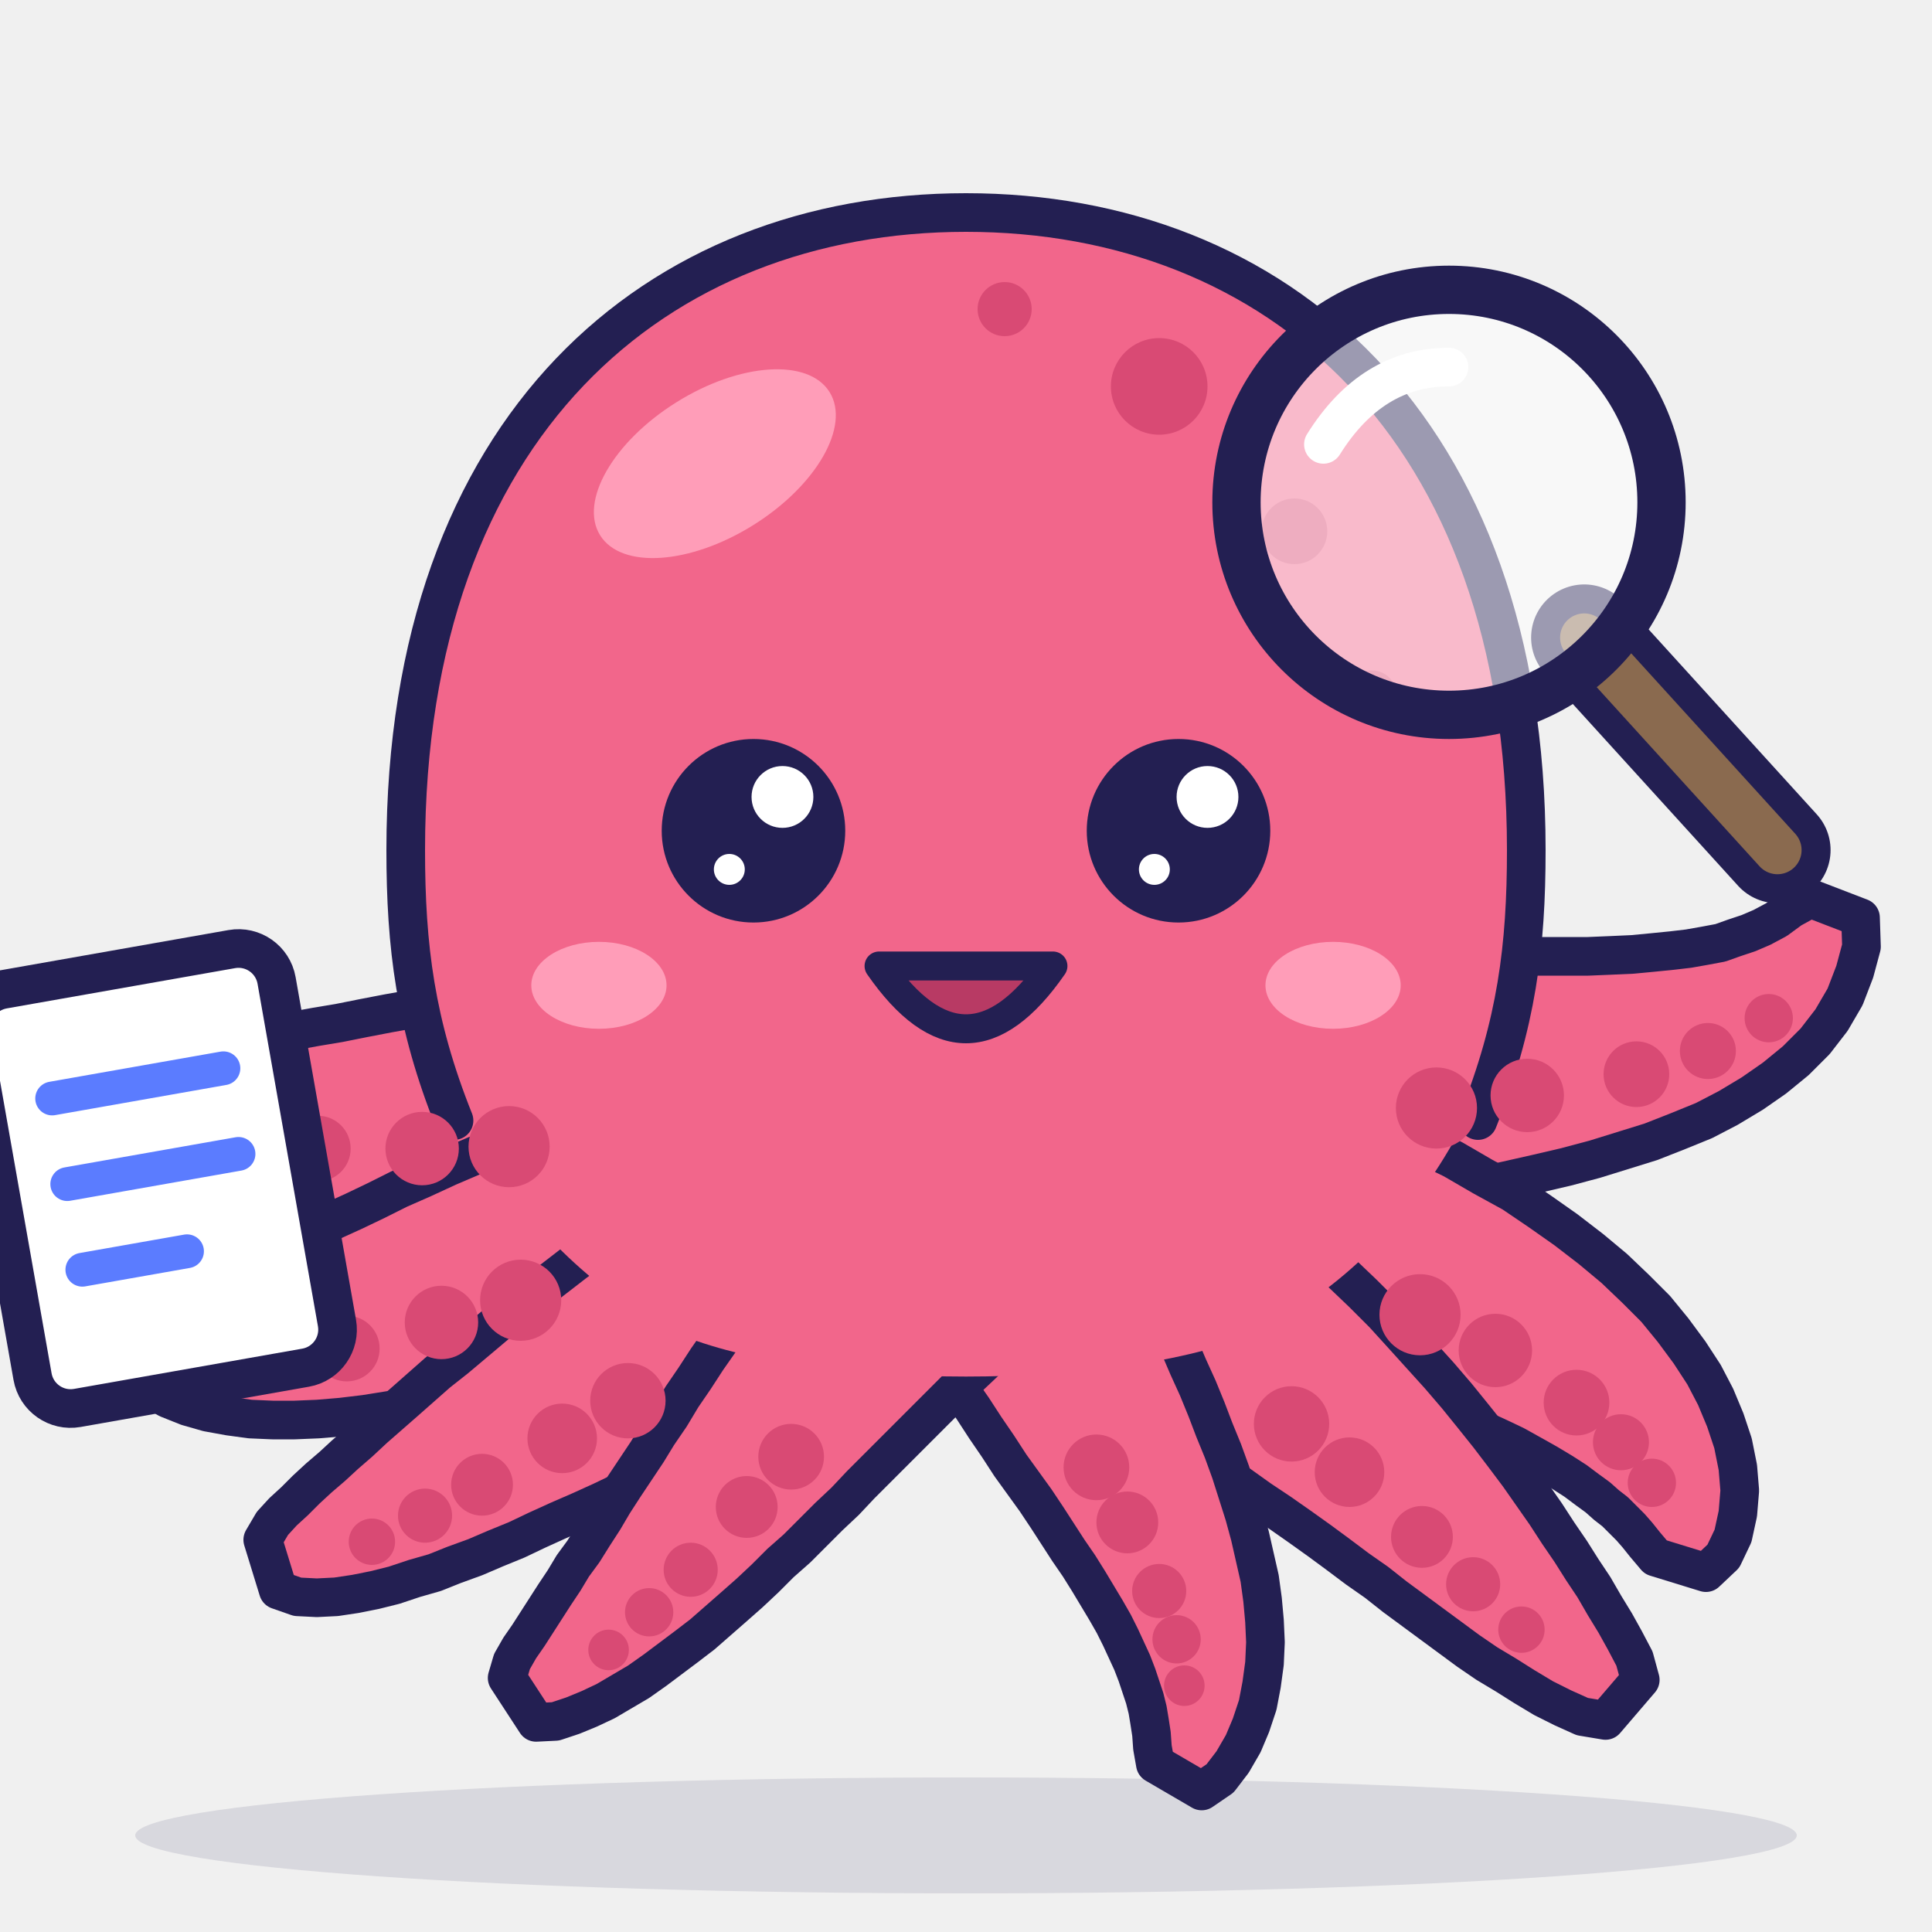
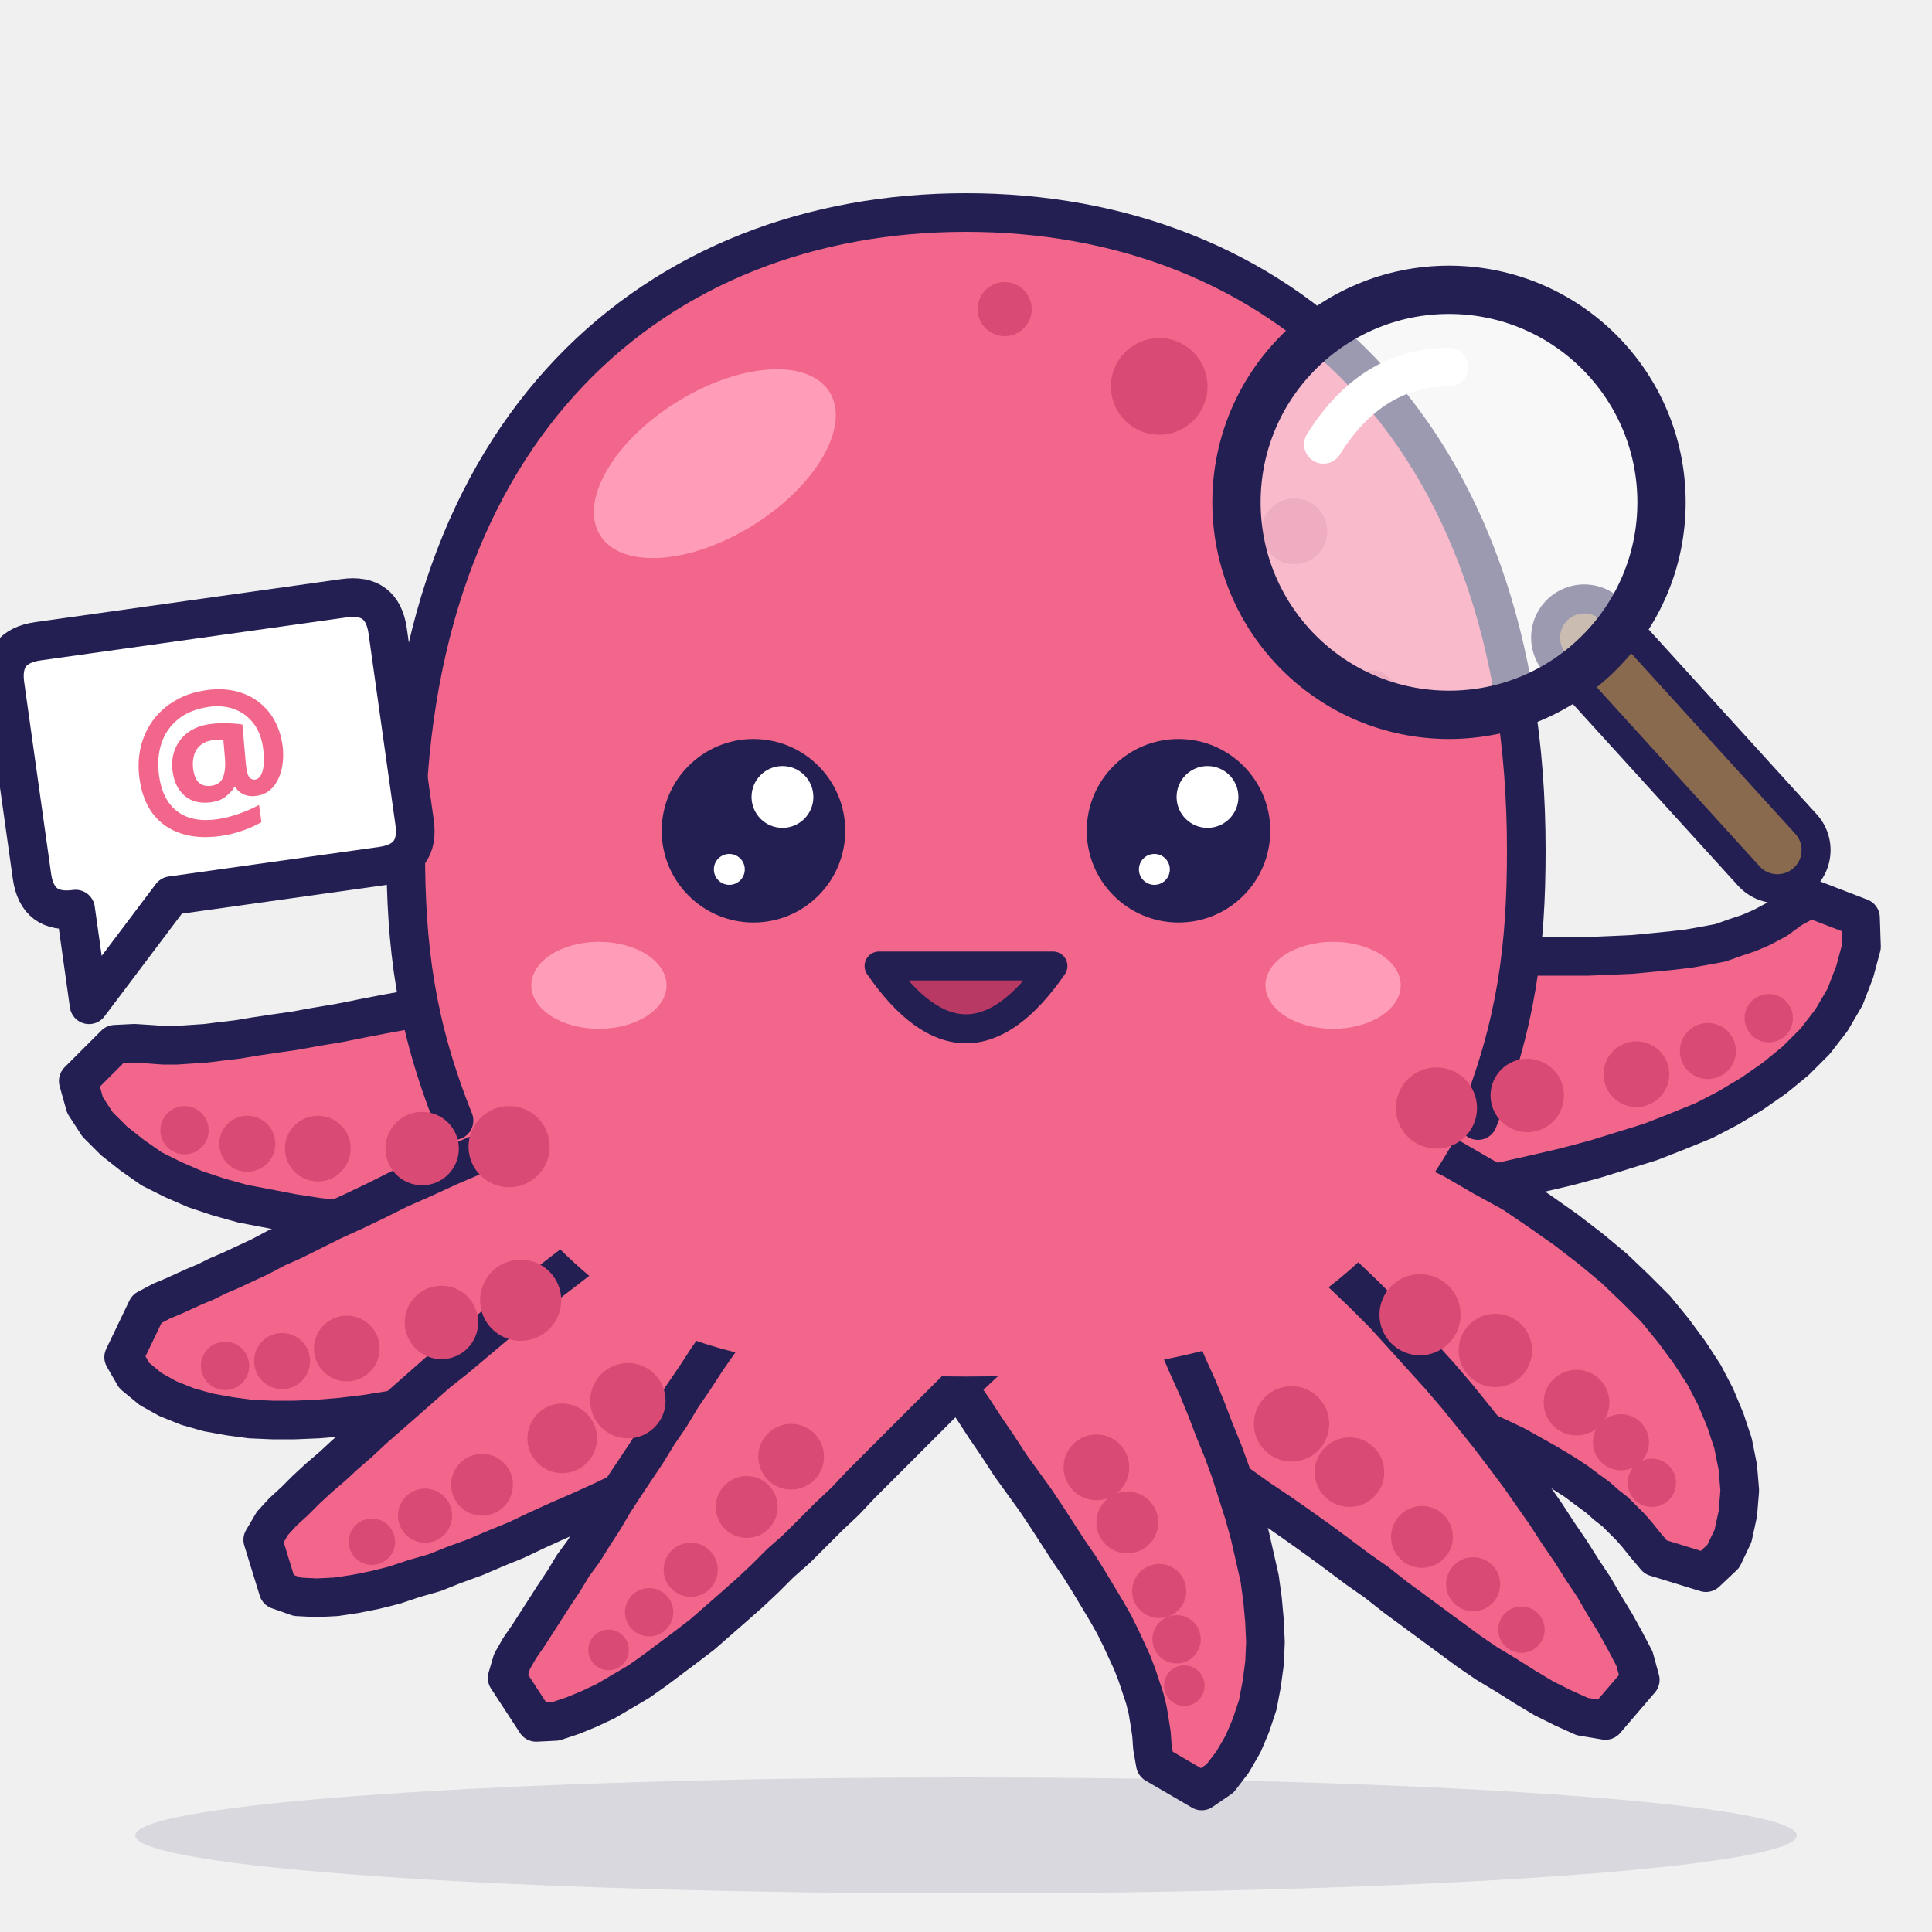
<svg xmlns="http://www.w3.org/2000/svg" viewBox="0 0 200 200" role="img" aria-label="Pouple the octopus">
  <ellipse cx="100" cy="190" rx="86" ry="6" fill="#231F52" opacity=".12" />
  <path d="M119.2 130.6 L122.7 129.6 L126.1 128.7 L129.6 127.8 L133.0 127.0 L136.3 126.3 L139.7 125.6 L143.0 124.9 L146.3 124.2 L149.6 123.6 L152.8 122.9 L156.0 122.2 L159.1 121.5 L162.1 120.8 L165.1 120.0 L168.0 119.1 L170.9 118.2 L173.7 117.1 L176.4 116.0 L178.9 114.7 L181.4 113.2 L183.7 111.6 L185.9 109.8 L187.9 107.8 L189.6 105.6 L191.0 103.2 L192.0 100.6 L192.7 98.0 L192.6 95.0 L187.4 93.0 L185.4 94.1 L183.9 95.2 L182.4 96.0 L181.0 96.6 L179.5 97.1 L178.1 97.6 L176.5 97.9 L174.8 98.2 L173.1 98.4 L171.1 98.6 L169.0 98.8 L166.8 98.9 L164.4 99.0 L161.9 99.0 L159.2 99.0 L156.4 99.0 L153.4 99.0 L150.3 99.0 L147.1 99.0 L143.7 99.1 L140.2 99.1 L136.6 99.2 L132.9 99.4 L129.1 99.6 L125.1 99.9 L121.1 100.3 L117.0 100.8 L112.8 101.4 Z" fill="#F2668B" stroke="#231F52" stroke-width="4" stroke-linejoin="round" />
  <path d="M85.7 101.1 L81.4 101.0 L77.4 100.9 L73.4 101.0 L69.5 101.2 L65.8 101.4 L62.1 101.7 L58.6 102.1 L55.2 102.5 L52.0 103.0 L48.8 103.5 L45.8 103.9 L43.0 104.4 L40.2 104.9 L37.6 105.4 L35.1 105.9 L32.7 106.3 L30.5 106.7 L28.4 107.0 L26.4 107.3 L24.6 107.6 L22.9 107.8 L21.3 108.0 L19.8 108.1 L18.3 108.2 L16.9 108.2 L15.5 108.1 L13.9 108.0 L11.9 108.1 L8.1 111.9 L8.8 114.4 L10.1 116.4 L11.8 118.1 L13.7 119.6 L15.7 121.0 L17.9 122.1 L20.2 123.1 L22.6 123.9 L25.1 124.6 L27.7 125.1 L30.3 125.6 L32.9 126.0 L35.7 126.3 L38.4 126.6 L41.2 126.8 L44.1 127.0 L47.1 127.2 L50.0 127.4 L53.1 127.6 L56.1 127.8 L59.3 128.0 L62.4 128.3 L65.6 128.6 L68.9 128.9 L72.2 129.3 L75.5 129.8 L78.9 130.3 L82.3 130.9 Z" fill="#F2668B" stroke="#231F52" stroke-width="4" stroke-linejoin="round" />
  <path d="M115.5 138.8 L119.0 139.1 L122.4 139.6 L125.7 140.0 L128.9 140.6 L132.0 141.2 L135.0 141.9 L137.9 142.6 L140.7 143.4 L143.4 144.2 L145.9 145.0 L148.4 145.9 L150.7 146.8 L152.9 147.8 L154.9 148.7 L156.8 149.6 L158.6 150.6 L160.2 151.5 L161.7 152.4 L163.1 153.3 L164.3 154.2 L165.4 155.0 L166.3 155.8 L167.2 156.5 L168.0 157.3 L168.8 158.1 L169.5 158.9 L170.3 159.9 L171.4 161.2 L176.6 162.8 L178.4 161.1 L179.4 159.0 L179.9 156.7 L180.1 154.3 L179.9 151.9 L179.4 149.4 L178.6 147.0 L177.6 144.6 L176.4 142.3 L174.9 140.0 L173.2 137.7 L171.4 135.5 L169.3 133.4 L167.1 131.3 L164.7 129.3 L162.1 127.3 L159.4 125.4 L156.6 123.5 L153.5 121.8 L150.4 120.0 L147.1 118.4 L143.7 116.8 L140.1 115.3 L136.4 113.9 L132.6 112.6 L128.7 111.4 L124.6 110.2 L120.5 109.2 Z" fill="#F2668B" stroke="#231F52" stroke-width="4" stroke-linejoin="round" />
  <path d="M79.4 109.2 L75.6 110.2 L71.8 111.3 L68.2 112.4 L64.8 113.5 L61.4 114.7 L58.2 115.9 L55.1 117.1 L52.1 118.4 L49.2 119.6 L46.4 120.8 L43.8 122.0 L41.3 123.1 L38.9 124.3 L36.6 125.4 L34.4 126.4 L32.4 127.4 L30.4 128.4 L28.6 129.2 L26.9 130.1 L25.4 130.8 L23.9 131.5 L22.5 132.1 L21.3 132.7 L20.1 133.2 L19.0 133.7 L17.9 134.2 L16.7 134.7 L15.2 135.5 L12.8 140.5 L13.9 142.4 L15.6 143.8 L17.4 144.8 L19.4 145.6 L21.5 146.2 L23.7 146.6 L25.9 146.9 L28.2 147.0 L30.5 147.0 L32.9 146.9 L35.3 146.7 L37.8 146.4 L40.3 146.0 L42.9 145.6 L45.5 145.2 L48.2 144.7 L50.9 144.2 L53.7 143.6 L56.5 143.1 L59.4 142.5 L62.4 142.0 L65.4 141.4 L68.4 140.9 L71.5 140.4 L74.7 139.9 L78.0 139.5 L81.3 139.1 L84.6 138.8 Z" fill="#F2668B" stroke="#231F52" stroke-width="4" stroke-linejoin="round" />
  <path d="M107.4 142.3 L109.9 143.5 L112.4 144.6 L114.8 145.8 L117.2 147.1 L119.5 148.3 L121.8 149.6 L124.0 151.0 L126.2 152.4 L128.3 153.7 L130.4 155.2 L132.5 156.6 L134.5 158.0 L136.6 159.5 L138.5 160.9 L140.5 162.4 L142.5 163.8 L144.4 165.3 L146.3 166.7 L148.2 168.1 L150.1 169.5 L152.0 170.9 L153.9 172.2 L155.9 173.4 L157.8 174.6 L159.8 175.8 L161.8 176.8 L163.8 177.7 L166.2 178.1 L169.8 173.9 L169.2 171.7 L168.2 169.8 L167.2 168.0 L166.1 166.2 L165.0 164.3 L163.8 162.5 L162.6 160.6 L161.3 158.7 L160.0 156.7 L158.6 154.7 L157.2 152.7 L155.7 150.7 L154.1 148.6 L152.5 146.6 L150.8 144.5 L149.0 142.4 L147.1 140.3 L145.2 138.2 L143.2 136.0 L141.1 133.9 L138.9 131.8 L136.6 129.7 L134.2 127.6 L131.7 125.6 L129.1 123.6 L126.4 121.6 L123.6 119.6 L120.6 117.7 Z" fill="#F2668B" stroke="#231F52" stroke-width="4" stroke-linejoin="round" />
  <path d="M80.1 117.3 L77.3 118.9 L74.5 120.6 L71.8 122.2 L69.2 123.9 L66.7 125.6 L64.2 127.3 L61.8 129.0 L59.5 130.7 L57.3 132.4 L55.1 134.1 L53.0 135.7 L51.0 137.4 L49.1 139.0 L47.2 140.6 L45.3 142.1 L43.6 143.6 L41.9 145.1 L40.3 146.5 L38.7 147.9 L37.2 149.3 L35.7 150.6 L34.4 151.8 L33.0 153.0 L31.7 154.2 L30.5 155.4 L29.3 156.5 L28.2 157.7 L27.2 159.4 L28.8 164.6 L30.8 165.3 L32.8 165.4 L34.8 165.3 L36.8 165.0 L38.8 164.6 L40.8 164.1 L42.9 163.4 L45.0 162.8 L47.0 162.0 L49.2 161.2 L51.3 160.3 L53.5 159.4 L55.6 158.4 L57.8 157.4 L60.1 156.4 L62.3 155.4 L64.6 154.3 L66.9 153.2 L69.3 152.2 L71.7 151.1 L74.1 150.0 L76.5 148.9 L79.0 147.8 L81.5 146.8 L84.0 145.7 L86.6 144.7 L89.2 143.7 L91.9 142.7 Z" fill="#F2668B" stroke="#231F52" stroke-width="4" stroke-linejoin="round" />
  <path d="M95.3 137.4 L96.6 139.5 L98.0 141.7 L99.3 143.8 L100.7 145.8 L102.0 147.8 L103.3 149.7 L104.6 151.7 L105.9 153.5 L107.2 155.3 L108.4 157.1 L109.5 158.8 L110.6 160.5 L111.7 162.1 L112.7 163.7 L113.6 165.2 L114.5 166.7 L115.3 168.1 L116.0 169.5 L116.6 170.8 L117.2 172.1 L117.7 173.4 L118.1 174.6 L118.5 175.8 L118.8 177.0 L119.0 178.2 L119.2 179.5 L119.3 180.9 L119.6 182.6 L124.4 185.4 L126.3 184.1 L127.6 182.4 L128.7 180.5 L129.5 178.6 L130.2 176.5 L130.6 174.4 L130.9 172.2 L131.0 170.0 L130.9 167.8 L130.7 165.6 L130.4 163.4 L129.9 161.2 L129.4 159.0 L128.8 156.8 L128.1 154.6 L127.4 152.4 L126.6 150.2 L125.7 148.0 L124.9 145.9 L124.0 143.7 L123.0 141.5 L122.1 139.4 L121.2 137.2 L120.2 135.1 L119.3 132.9 L118.4 130.8 L117.6 128.7 L116.7 126.6 Z" fill="#F2668B" stroke="#231F52" stroke-width="4" stroke-linejoin="round" />
  <path d="M85.0 124.0 L83.4 126.2 L81.8 128.3 L80.3 130.4 L78.8 132.5 L77.4 134.6 L76.0 136.6 L74.6 138.7 L73.2 140.7 L71.9 142.7 L70.6 144.6 L69.4 146.6 L68.1 148.5 L67.0 150.3 L65.8 152.1 L64.6 153.9 L63.5 155.6 L62.5 157.3 L61.4 159.0 L60.4 160.6 L59.3 162.1 L58.4 163.6 L57.4 165.1 L56.5 166.5 L55.6 167.9 L54.7 169.3 L53.8 170.6 L53.0 172.0 L52.5 173.7 L55.5 178.3 L57.5 178.2 L59.3 177.6 L61.0 176.9 L62.7 176.1 L64.4 175.1 L66.1 174.1 L67.8 172.9 L69.4 171.7 L71.0 170.5 L72.7 169.2 L74.3 167.8 L75.9 166.4 L77.6 164.9 L79.2 163.4 L80.8 161.8 L82.5 160.3 L84.1 158.7 L85.8 157.0 L87.5 155.4 L89.1 153.7 L90.8 152.0 L92.5 150.3 L94.2 148.6 L95.9 146.9 L97.7 145.1 L99.4 143.4 L101.2 141.7 L103.0 140.0 Z" fill="#F2668B" stroke="#231F52" stroke-width="4" stroke-linejoin="round" />
  <path d="M42 88 C42 44 68 22 100 22 C132 22 158 44 158 88 C158 112 146 130 130 138 C116 144 84 144 70 138 C54 130 42 112 42 88 Z" fill="#F2668B" />
  <path d="M47 116 C43 106 42 98 42 88 C42 44 68 22 100 22 C132 22 158 44 158 88 C158 98 157 106 153 116" fill="none" stroke="#231F52" stroke-width="4" stroke-linecap="round" stroke-linejoin="round" />
  <ellipse cx="74" cy="48" rx="14" ry="7.5" transform="rotate(-32 74 48)" fill="#FF9DB8" />
  <circle cx="120" cy="40" r="5" fill="#D94A74" />
  <circle cx="134" cy="55" r="3.4" fill="#D94A74" />
  <circle cx="104" cy="32" r="2.8" fill="#D94A74" />
  <circle cx="142" cy="72" r="2.6" fill="#D94A74" />
  <circle cx="148.7" cy="114.7" r="4.2" fill="#D94A74" />
  <circle cx="158.1" cy="113.4" r="3.8" fill="#D94A74" />
  <circle cx="169.4" cy="111.2" r="3.4" fill="#D94A74" />
  <circle cx="176.8" cy="108.8" r="2.9" fill="#D94A74" />
  <circle cx="183.1" cy="105.4" r="2.5" fill="#D94A74" />
  <circle cx="52.7" cy="118.7" r="4.2" fill="#D94A74" />
  <circle cx="43.7" cy="118.9" r="3.8" fill="#D94A74" />
  <circle cx="32.9" cy="118.9" r="3.4" fill="#D94A74" />
  <circle cx="25.6" cy="118.4" r="2.9" fill="#D94A74" />
  <circle cx="19.1" cy="117.0" r="2.5" fill="#D94A74" />
  <circle cx="147.0" cy="136.1" r="4.2" fill="#D94A74" />
  <circle cx="154.8" cy="139.8" r="3.8" fill="#D94A74" />
  <circle cx="163.2" cy="145.2" r="3.4" fill="#D94A74" />
  <circle cx="167.8" cy="149.3" r="2.9" fill="#D94A74" />
  <circle cx="171.0" cy="153.5" r="2.5" fill="#D94A74" />
  <circle cx="53.9" cy="134.6" r="4.2" fill="#D94A74" />
  <circle cx="45.7" cy="136.9" r="3.8" fill="#D94A74" />
  <circle cx="35.9" cy="139.6" r="3.4" fill="#D94A74" />
  <circle cx="29.2" cy="140.9" r="2.9" fill="#D94A74" />
  <circle cx="23.3" cy="141.4" r="2.5" fill="#D94A74" />
  <circle cx="133.7" cy="147.4" r="3.9" fill="#D94A74" />
  <circle cx="139.7" cy="152.4" r="3.6" fill="#D94A74" />
  <circle cx="147.2" cy="159.1" r="3.2" fill="#D94A74" />
  <circle cx="152.5" cy="164.0" r="2.8" fill="#D94A74" />
  <circle cx="157.5" cy="168.7" r="2.4" fill="#D94A74" />
  <circle cx="65.0" cy="145.0" r="3.9" fill="#D94A74" />
  <circle cx="58.2" cy="148.9" r="3.6" fill="#D94A74" />
  <circle cx="49.9" cy="153.7" r="3.2" fill="#D94A74" />
  <circle cx="44.0" cy="156.9" r="2.8" fill="#D94A74" />
  <circle cx="38.5" cy="159.6" r="2.4" fill="#D94A74" />
  <circle cx="113.5" cy="151.9" r="3.4" fill="#D94A74" />
  <circle cx="116.7" cy="157.6" r="3.2" fill="#D94A74" />
  <circle cx="120.0" cy="164.7" r="2.8" fill="#D94A74" />
  <circle cx="121.8" cy="169.7" r="2.5" fill="#D94A74" />
  <circle cx="122.6" cy="174.5" r="2.1" fill="#D94A74" />
  <circle cx="81.9" cy="150.8" r="3.4" fill="#D94A74" />
  <circle cx="77.3" cy="156.0" r="3.2" fill="#D94A74" />
  <circle cx="71.5" cy="162.5" r="2.8" fill="#D94A74" />
  <circle cx="67.2" cy="166.9" r="2.5" fill="#D94A74" />
  <circle cx="63.0" cy="170.8" r="2.1" fill="#D94A74" />
  <ellipse cx="62" cy="102" rx="7" ry="4.5" fill="#FF9DB8" />
  <ellipse cx="138" cy="102" rx="7" ry="4.5" fill="#FF9DB8" />
  <circle cx="78" cy="86" r="9.5" fill="#231F52" />
  <circle cx="122" cy="86" r="9.5" fill="#231F52" />
  <circle cx="81" cy="82.5" r="3.2" fill="#fff" />
  <circle cx="125" cy="82.5" r="3.2" fill="#fff" />
  <circle cx="75.5" cy="90" r="1.6" fill="#fff" />
  <circle cx="119.5" cy="90" r="1.6" fill="#fff" />
  <path d="M91 100 Q100 113 109 100 Z" fill="#B83A64" stroke="#231F52" stroke-width="3" stroke-linejoin="round" />
-   <g transform="rotate(-10 16 122)">
-     <rect x="0" y="100" width="32" height="44" rx="4" fill="#FFFFFF" stroke="#231F52" stroke-width="4" />
-     <path d="M7 112 h18 M7 121 h18 M7 130 h11" stroke="#5B7CFF" stroke-width="3.5" stroke-linecap="round" />
+   <g transform="rotate(-8 22 80)">
+     <path d="M6 64 H38 Q42 64 42 68 V88 Q42 92 38 92 H16 L6 102 V92 Q2 92 2 88 V68 Q2 64 6 64 Z" fill="#fff" stroke="#231F52" stroke-width="4" stroke-linejoin="round" />
+     <text x="22" y="85" text-anchor="middle" font-family="ui-rounded, Arial Rounded MT Bold, system-ui, sans-serif" font-weight="800" font-size="19" fill="#F2668B">@</text>
  </g>
  <path d="M164 66 L184 88" stroke="#231F52" stroke-width="11" stroke-linecap="round" />
  <path d="M164 66 L184 88" stroke="#8A6A4F" stroke-width="5" stroke-linecap="round" />
  <circle cx="150" cy="52" r="22" fill="#fff" fill-opacity=".55" stroke="#231F52" stroke-width="5" />
  <path d="M137 46 Q142 38 150 38" fill="none" stroke="#fff" stroke-width="4" stroke-linecap="round" />
</svg>
